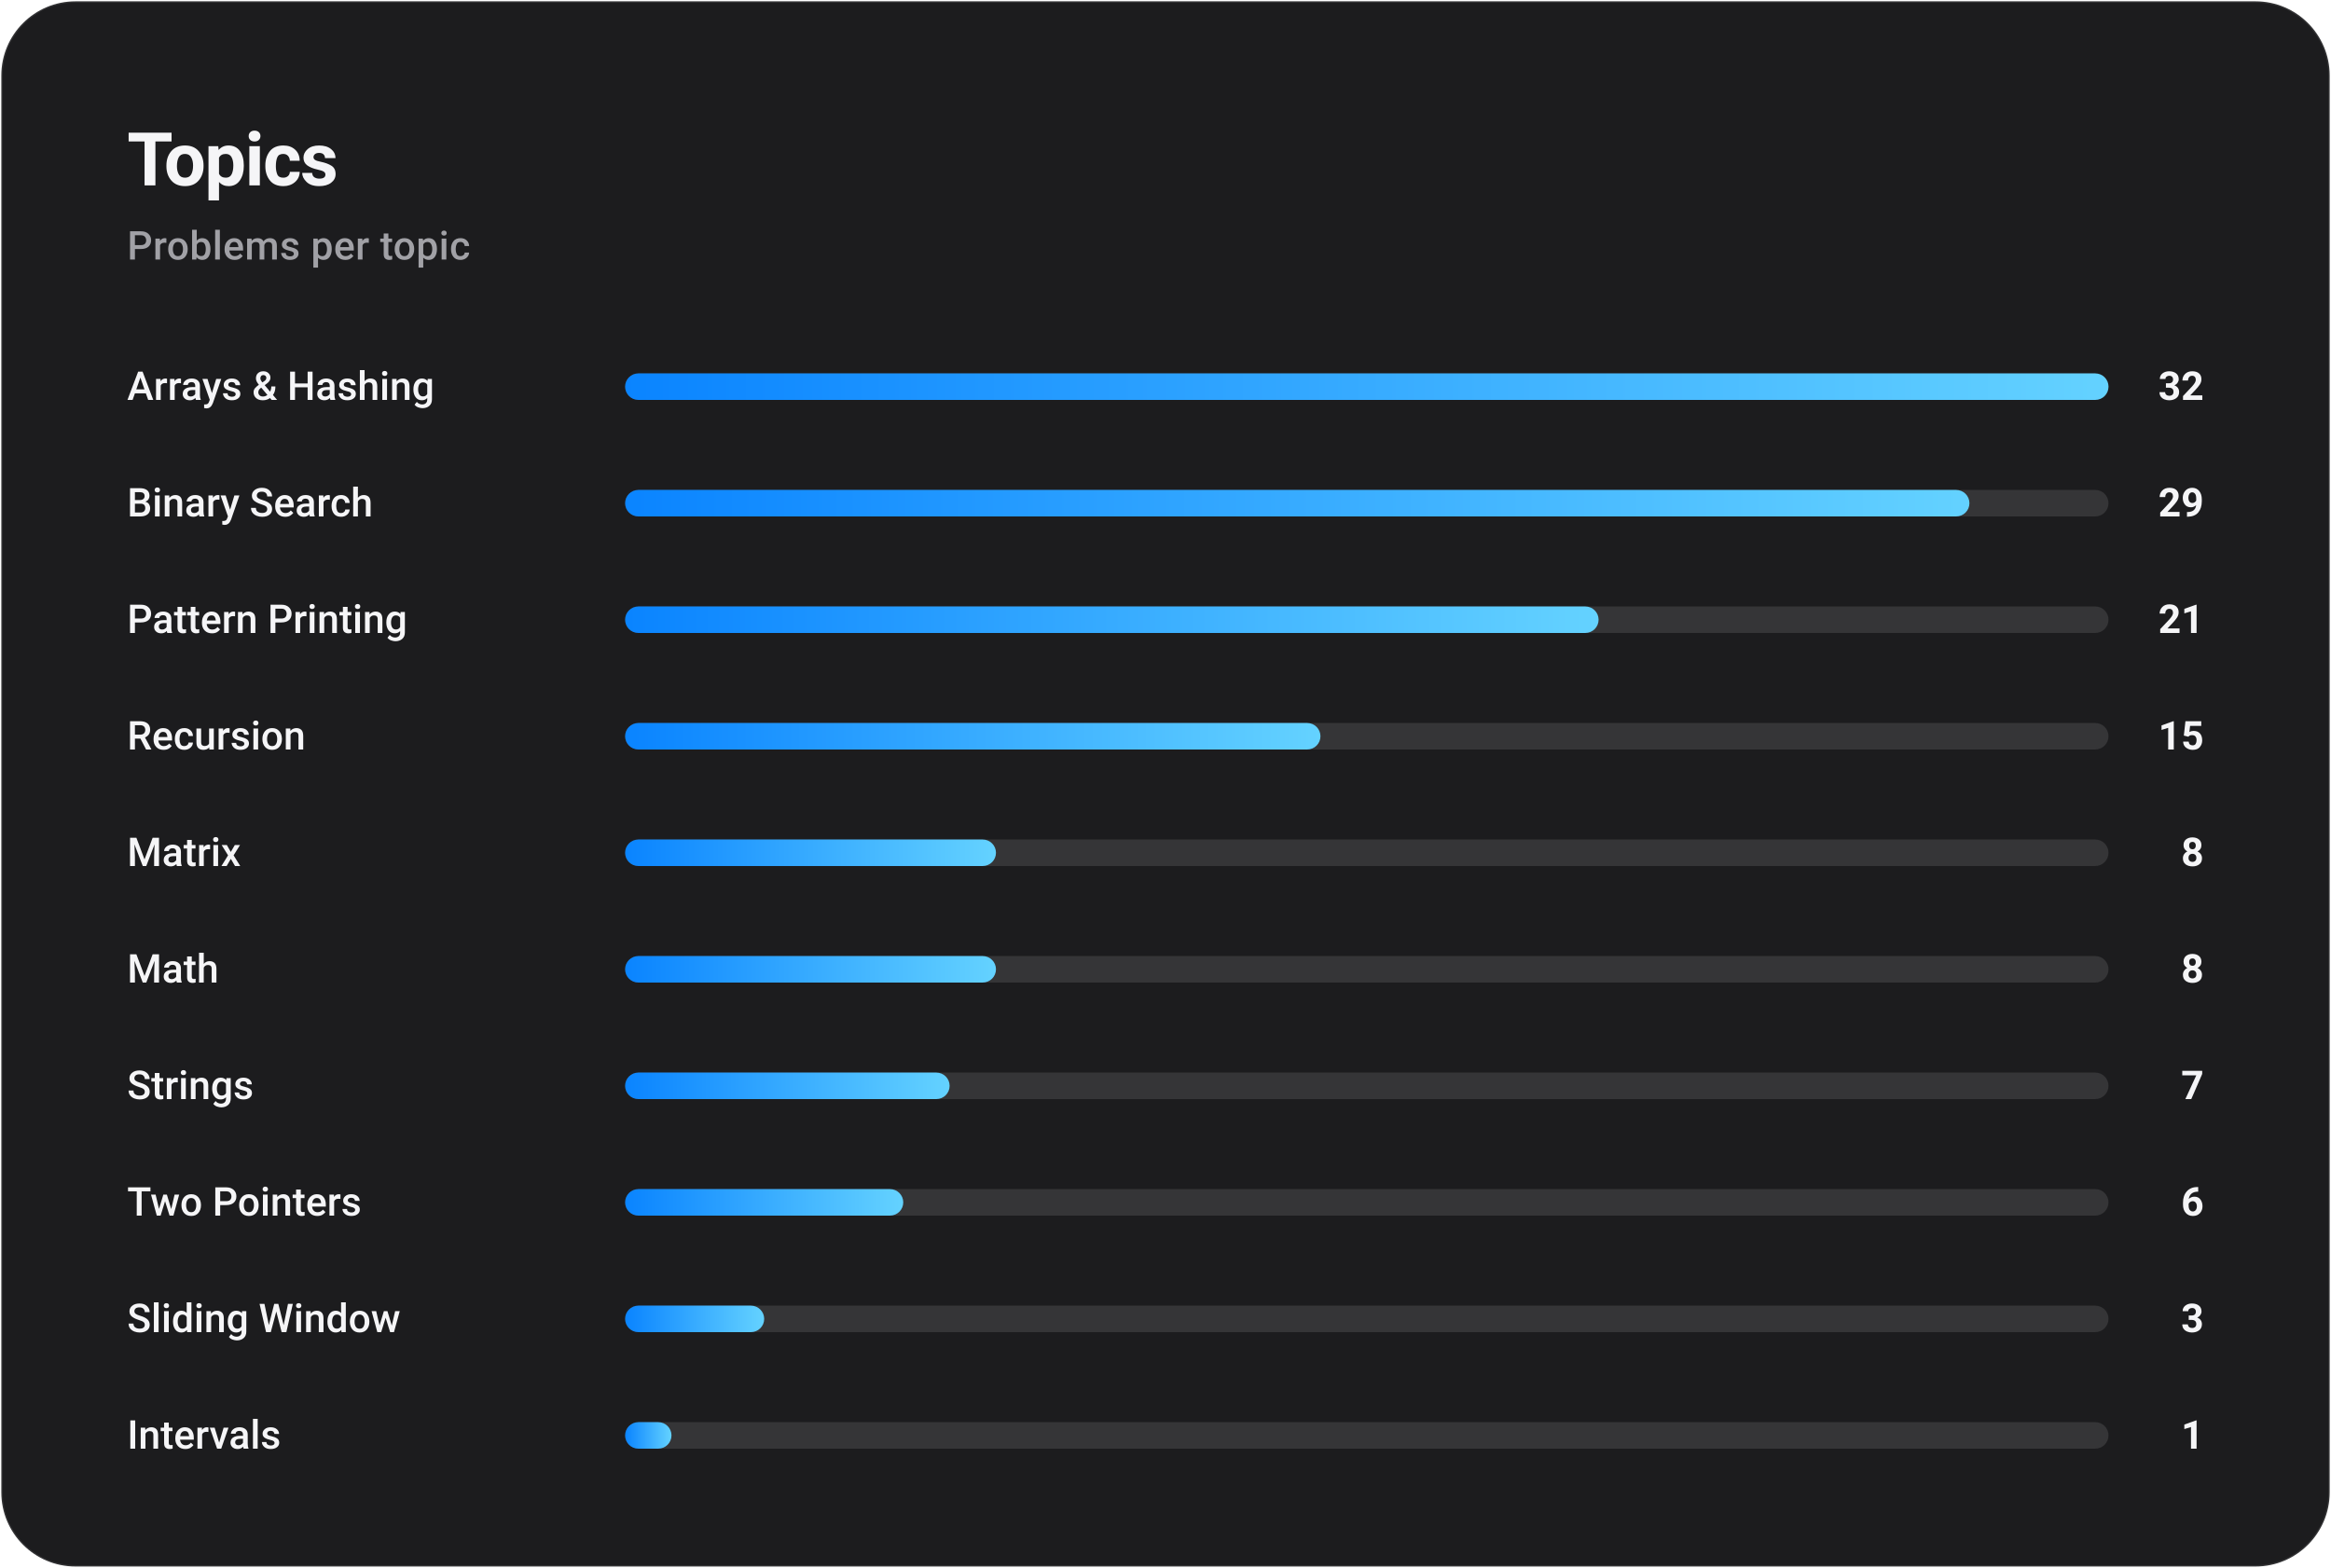
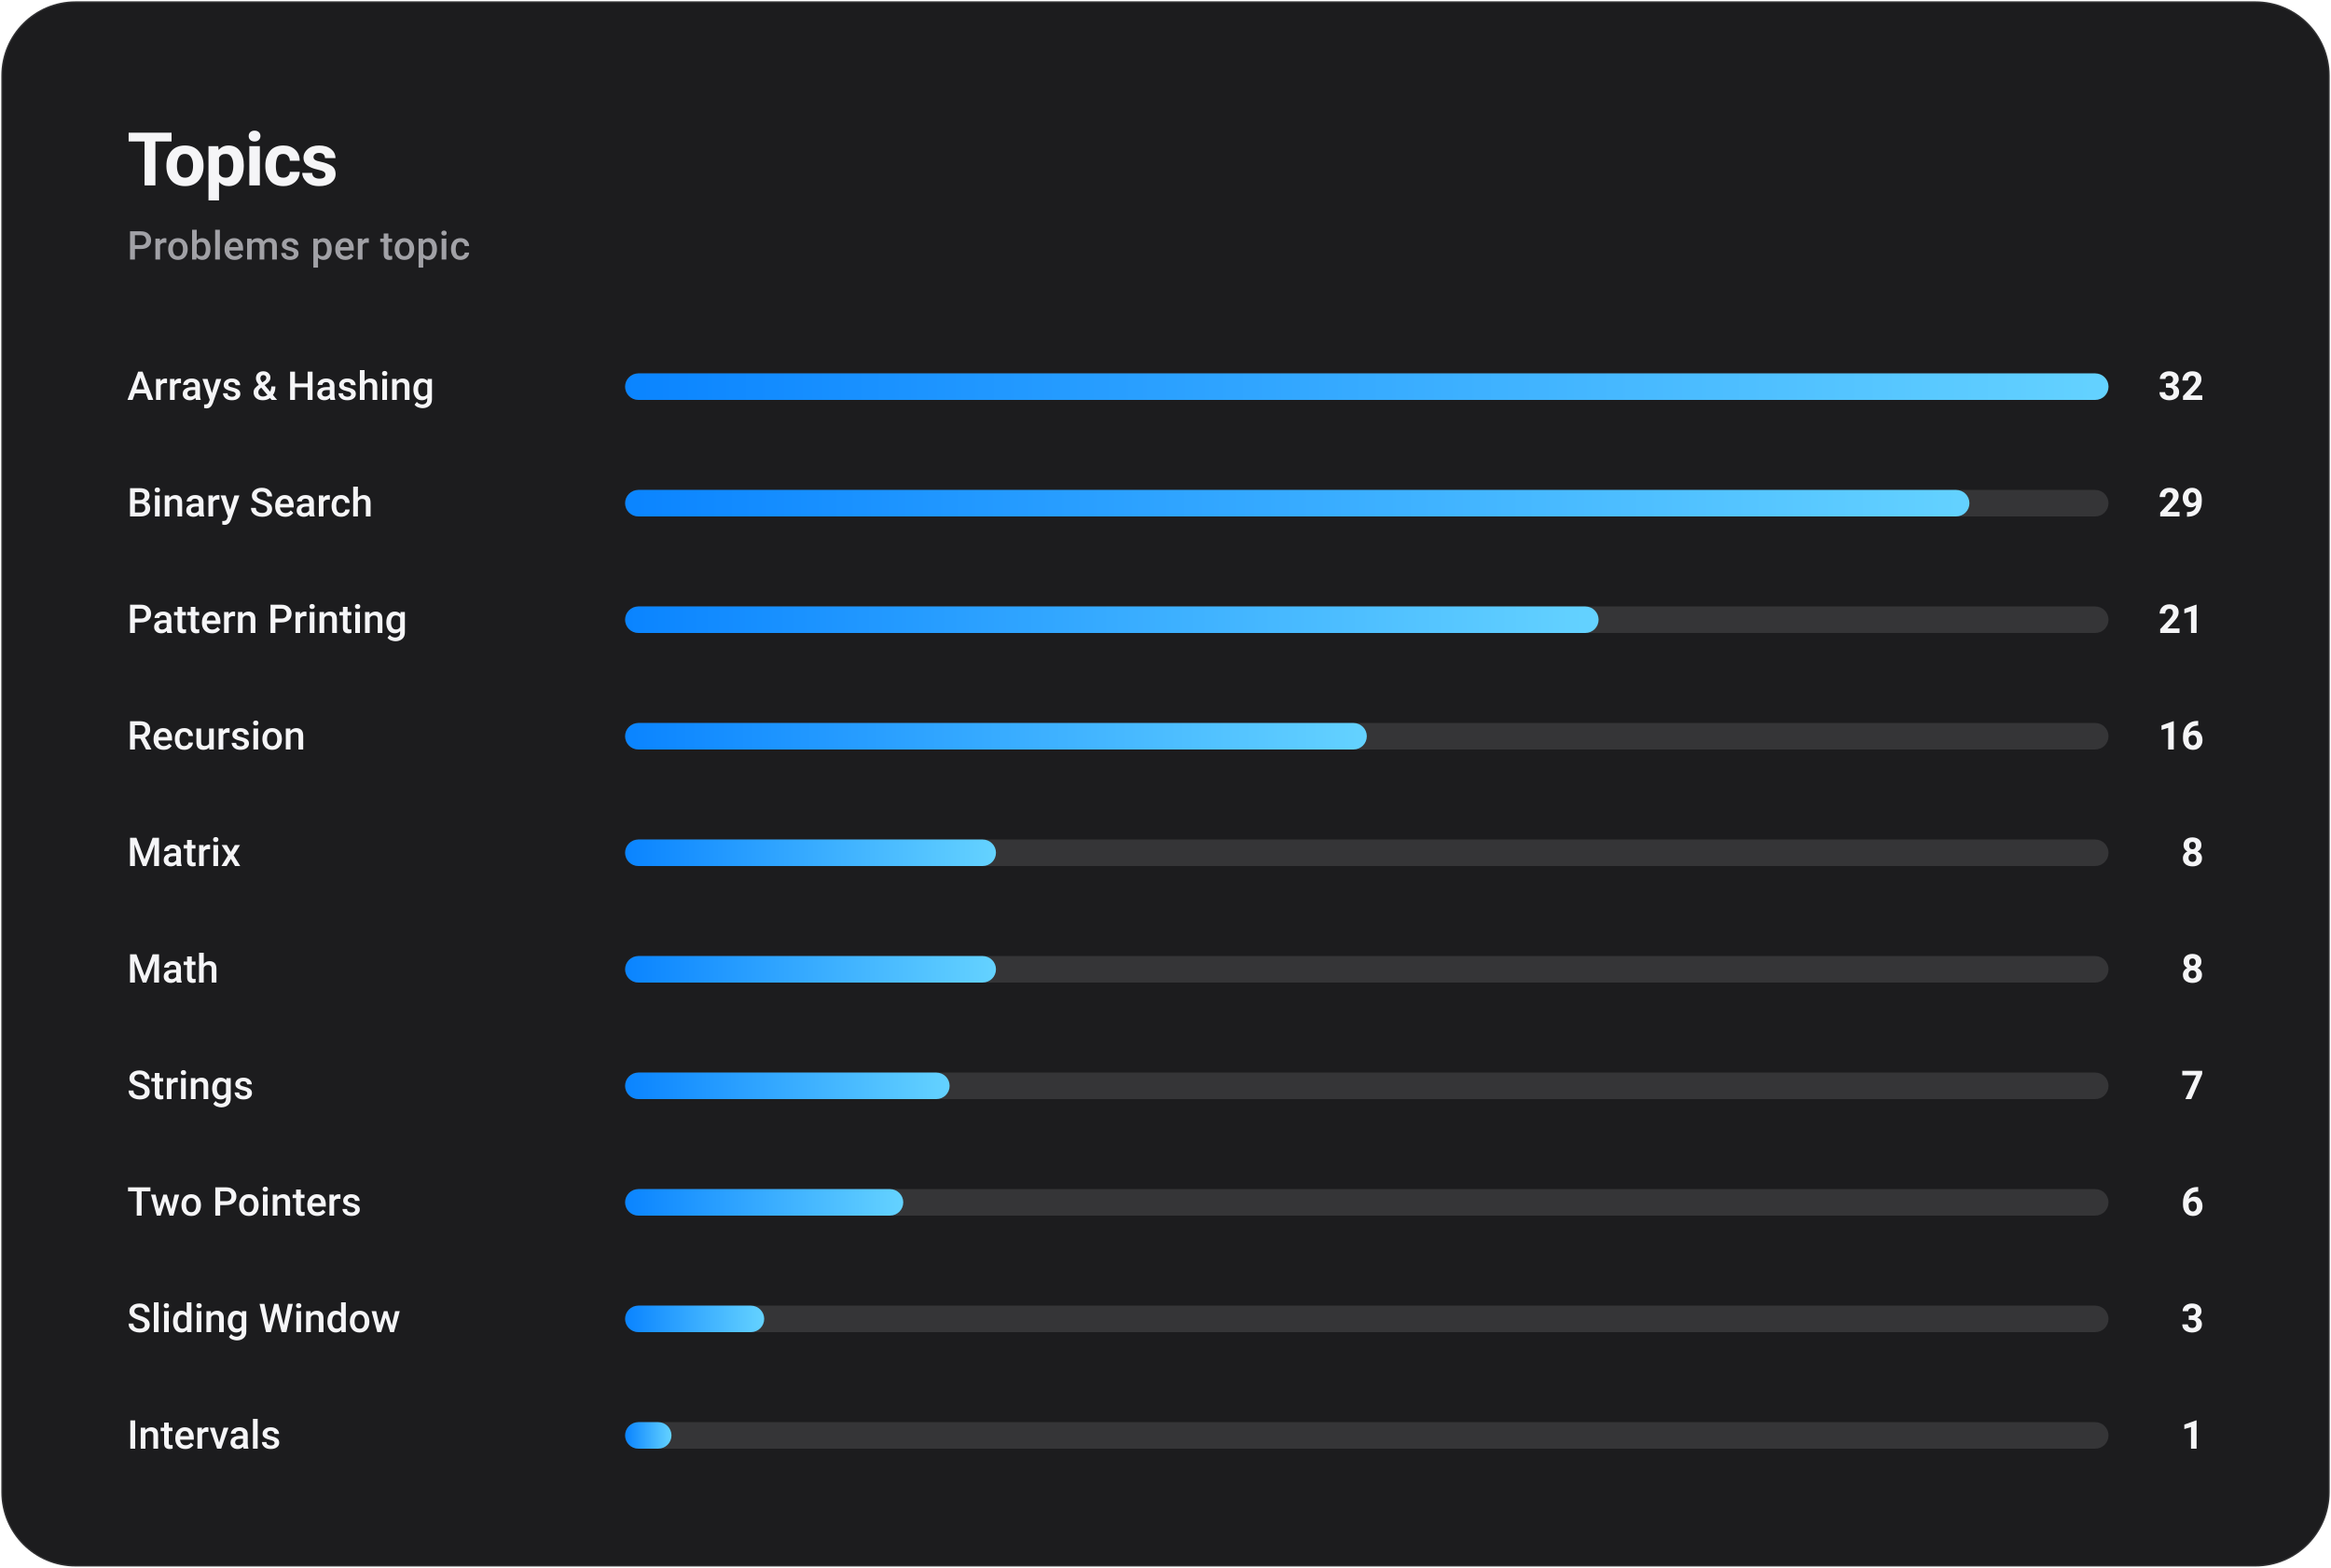
<svg xmlns="http://www.w3.org/2000/svg" width="880" height="592" viewBox="0 0 880 592" role="img" aria-labelledby="t d">
  <defs>
    <style>
text { font-family: -apple-system, BlinkMacSystemFont, "SF Pro Display", "SF Pro Text", "Segoe UI Variable Display", "Segoe UI", system-ui, Roboto, Helvetica, Arial, sans-serif; }
.num { font-variant-numeric: tabular-nums; }
@keyframes grow { from { transform: scaleX(0); } to { transform: scaleX(1); } }
@keyframes rise { from { transform: scaleY(0); } to { transform: scaleY(1); } }
@keyframes pop { from { opacity: 0; transform: scale(.92); } to { opacity: 1; transform: scale(1); } }
@keyframes fade { from { opacity: 0; transform: translateY(6px); } to { opacity: 1; transform: translateY(0); } }
.grow { transform-box: fill-box; transform-origin: 0% 50%; animation: grow .8s cubic-bezier(.22,1,.36,1) both; }
.rise { transform-box: fill-box; transform-origin: 50% 100%; animation: rise .8s cubic-bezier(.22,1,.36,1) both; }
.pop { transform-box: fill-box; transform-origin: 50% 50%; animation: pop .8s cubic-bezier(.22,1,.36,1) both; }
.fade { animation: fade .7s cubic-bezier(.22,1,.36,1) both; }
@media (prefers-reduced-motion: reduce) { .grow, .rise, .pop { transform-box: fill-box; transform-origin: 50% 50%; animation: pop .8s cubic-bezier(.22,1,.36,1) both; }
.fade { animation: none; } }
</style>
    <linearGradient id="acc" x1="0" y1="0" x2="1" y2="0">
      <stop offset="0" stop-color="#0A84FF" />
      <stop offset="1" stop-color="#64D2FF" />
    </linearGradient>
    <linearGradient id="accv" x1="0" y1="1" x2="0" y2="0">
      <stop offset="0" stop-color="#0A84FF" />
      <stop offset="1" stop-color="#64D2FF" />
    </linearGradient>
  </defs>
  <rect x="0.5" y="0.5" width="879" height="591" rx="28" fill="#1C1C1E" stroke="rgba(255,255,255,0.10)" />
  <text x="48" y="70" font-size="28" font-weight="700" fill="#F5F5F7" text-anchor="start" letter-spacing="-0.02em">Topics</text>
  <text x="48" y="98" font-size="15" font-weight="500" fill="#A1A1A6" text-anchor="start" letter-spacing="0.01em">Problems per topic</text>
  <text x="48" y="151" font-size="15" font-weight="500" fill="#F5F5F7" text-anchor="start" letter-spacing="0.0em">Arrays &amp; Hashing</text>
  <rect x="236" y="141" width="560" height="10" rx="5" fill="rgba(255,255,255,0.11)" />
  <rect class="grow" style="animation-delay:0ms" x="236" y="141" width="560.0" height="10" rx="5" fill="url(#acc)" />
  <text x="832" y="151" font-size="15" font-weight="650" fill="#F5F5F7" text-anchor="end" letter-spacing="0.0em" class="num">32</text>
  <text x="48" y="195" font-size="15" font-weight="500" fill="#F5F5F7" text-anchor="start" letter-spacing="0.0em">Binary Search</text>
  <rect x="236" y="185" width="560" height="10" rx="5" fill="rgba(255,255,255,0.11)" />
  <rect class="grow" style="animation-delay:60ms" x="236" y="185" width="507.5" height="10" rx="5" fill="url(#acc)" />
  <text x="832" y="195" font-size="15" font-weight="650" fill="#F5F5F7" text-anchor="end" letter-spacing="0.0em" class="num">29</text>
  <text x="48" y="239" font-size="15" font-weight="500" fill="#F5F5F7" text-anchor="start" letter-spacing="0.0em">Pattern Printing</text>
  <rect x="236" y="229" width="560" height="10" rx="5" fill="rgba(255,255,255,0.11)" />
  <rect class="grow" style="animation-delay:120ms" x="236" y="229" width="367.5" height="10" rx="5" fill="url(#acc)" />
  <text x="832" y="239" font-size="15" font-weight="650" fill="#F5F5F7" text-anchor="end" letter-spacing="0.0em" class="num">21</text>
  <text x="48" y="283" font-size="15" font-weight="500" fill="#F5F5F7" text-anchor="start" letter-spacing="0.0em">Recursion</text>
  <rect x="236" y="273" width="560" height="10" rx="5" fill="rgba(255,255,255,0.11)" />
-   <rect class="grow" style="animation-delay:180ms" x="236" y="273" width="262.5" height="10" rx="5" fill="url(#acc)" />
-   <text x="832" y="283" font-size="15" font-weight="650" fill="#F5F5F7" text-anchor="end" letter-spacing="0.0em" class="num">15</text>
+   <rect class="grow" style="animation-delay:180ms" x="236" y="273" width="280.0" height="10" rx="5" fill="url(#acc)" />
+   <text x="832" y="283" font-size="15" font-weight="650" fill="#F5F5F7" text-anchor="end" letter-spacing="0.0em" class="num">16</text>
  <text x="48" y="327" font-size="15" font-weight="500" fill="#F5F5F7" text-anchor="start" letter-spacing="0.0em">Matrix</text>
  <rect x="236" y="317" width="560" height="10" rx="5" fill="rgba(255,255,255,0.11)" />
  <rect class="grow" style="animation-delay:240ms" x="236" y="317" width="140.0" height="10" rx="5" fill="url(#acc)" />
  <text x="832" y="327" font-size="15" font-weight="650" fill="#F5F5F7" text-anchor="end" letter-spacing="0.0em" class="num">8</text>
  <text x="48" y="371" font-size="15" font-weight="500" fill="#F5F5F7" text-anchor="start" letter-spacing="0.0em">Math</text>
  <rect x="236" y="361" width="560" height="10" rx="5" fill="rgba(255,255,255,0.11)" />
  <rect class="grow" style="animation-delay:300ms" x="236" y="361" width="140.0" height="10" rx="5" fill="url(#acc)" />
  <text x="832" y="371" font-size="15" font-weight="650" fill="#F5F5F7" text-anchor="end" letter-spacing="0.0em" class="num">8</text>
  <text x="48" y="415" font-size="15" font-weight="500" fill="#F5F5F7" text-anchor="start" letter-spacing="0.0em">Strings</text>
  <rect x="236" y="405" width="560" height="10" rx="5" fill="rgba(255,255,255,0.11)" />
  <rect class="grow" style="animation-delay:360ms" x="236" y="405" width="122.5" height="10" rx="5" fill="url(#acc)" />
  <text x="832" y="415" font-size="15" font-weight="650" fill="#F5F5F7" text-anchor="end" letter-spacing="0.0em" class="num">7</text>
  <text x="48" y="459" font-size="15" font-weight="500" fill="#F5F5F7" text-anchor="start" letter-spacing="0.0em">Two Pointers</text>
  <rect x="236" y="449" width="560" height="10" rx="5" fill="rgba(255,255,255,0.11)" />
  <rect class="grow" style="animation-delay:420ms" x="236" y="449" width="105.0" height="10" rx="5" fill="url(#acc)" />
  <text x="832" y="459" font-size="15" font-weight="650" fill="#F5F5F7" text-anchor="end" letter-spacing="0.0em" class="num">6</text>
  <text x="48" y="503" font-size="15" font-weight="500" fill="#F5F5F7" text-anchor="start" letter-spacing="0.0em">Sliding Window</text>
  <rect x="236" y="493" width="560" height="10" rx="5" fill="rgba(255,255,255,0.11)" />
  <rect class="grow" style="animation-delay:480ms" x="236" y="493" width="52.5" height="10" rx="5" fill="url(#acc)" />
  <text x="832" y="503" font-size="15" font-weight="650" fill="#F5F5F7" text-anchor="end" letter-spacing="0.0em" class="num">3</text>
  <text x="48" y="547" font-size="15" font-weight="500" fill="#F5F5F7" text-anchor="start" letter-spacing="0.0em">Intervals</text>
  <rect x="236" y="537" width="560" height="10" rx="5" fill="rgba(255,255,255,0.11)" />
  <rect class="grow" style="animation-delay:540ms" x="236" y="537" width="17.5" height="10" rx="5" fill="url(#acc)" />
  <text x="832" y="547" font-size="15" font-weight="650" fill="#F5F5F7" text-anchor="end" letter-spacing="0.0em" class="num">1</text>
</svg>
